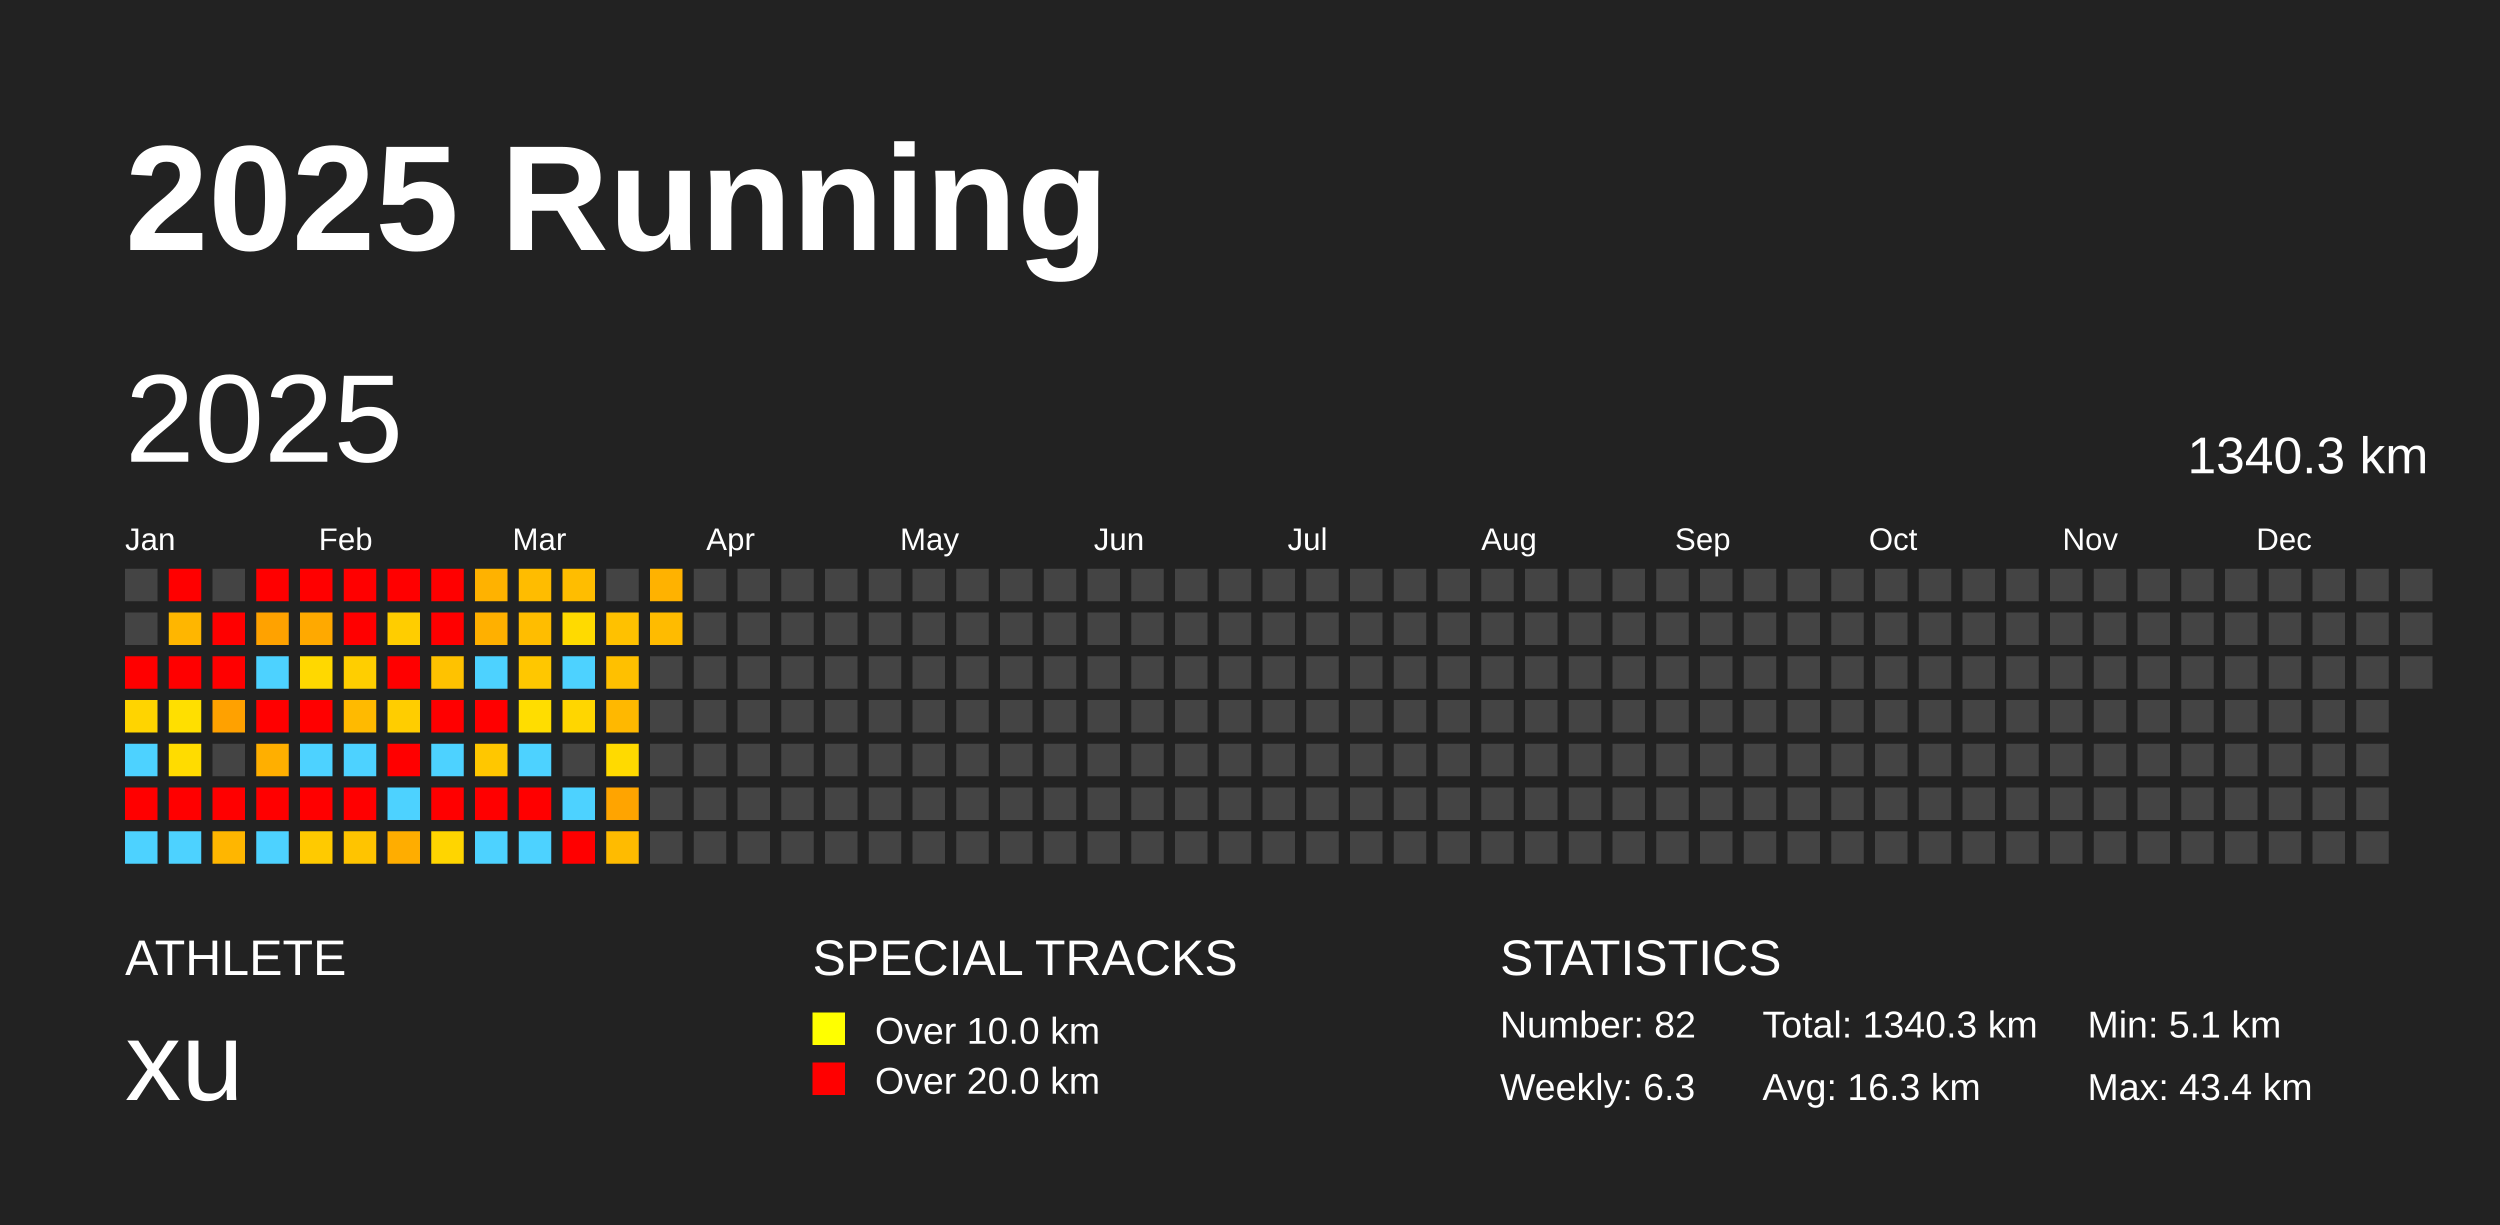
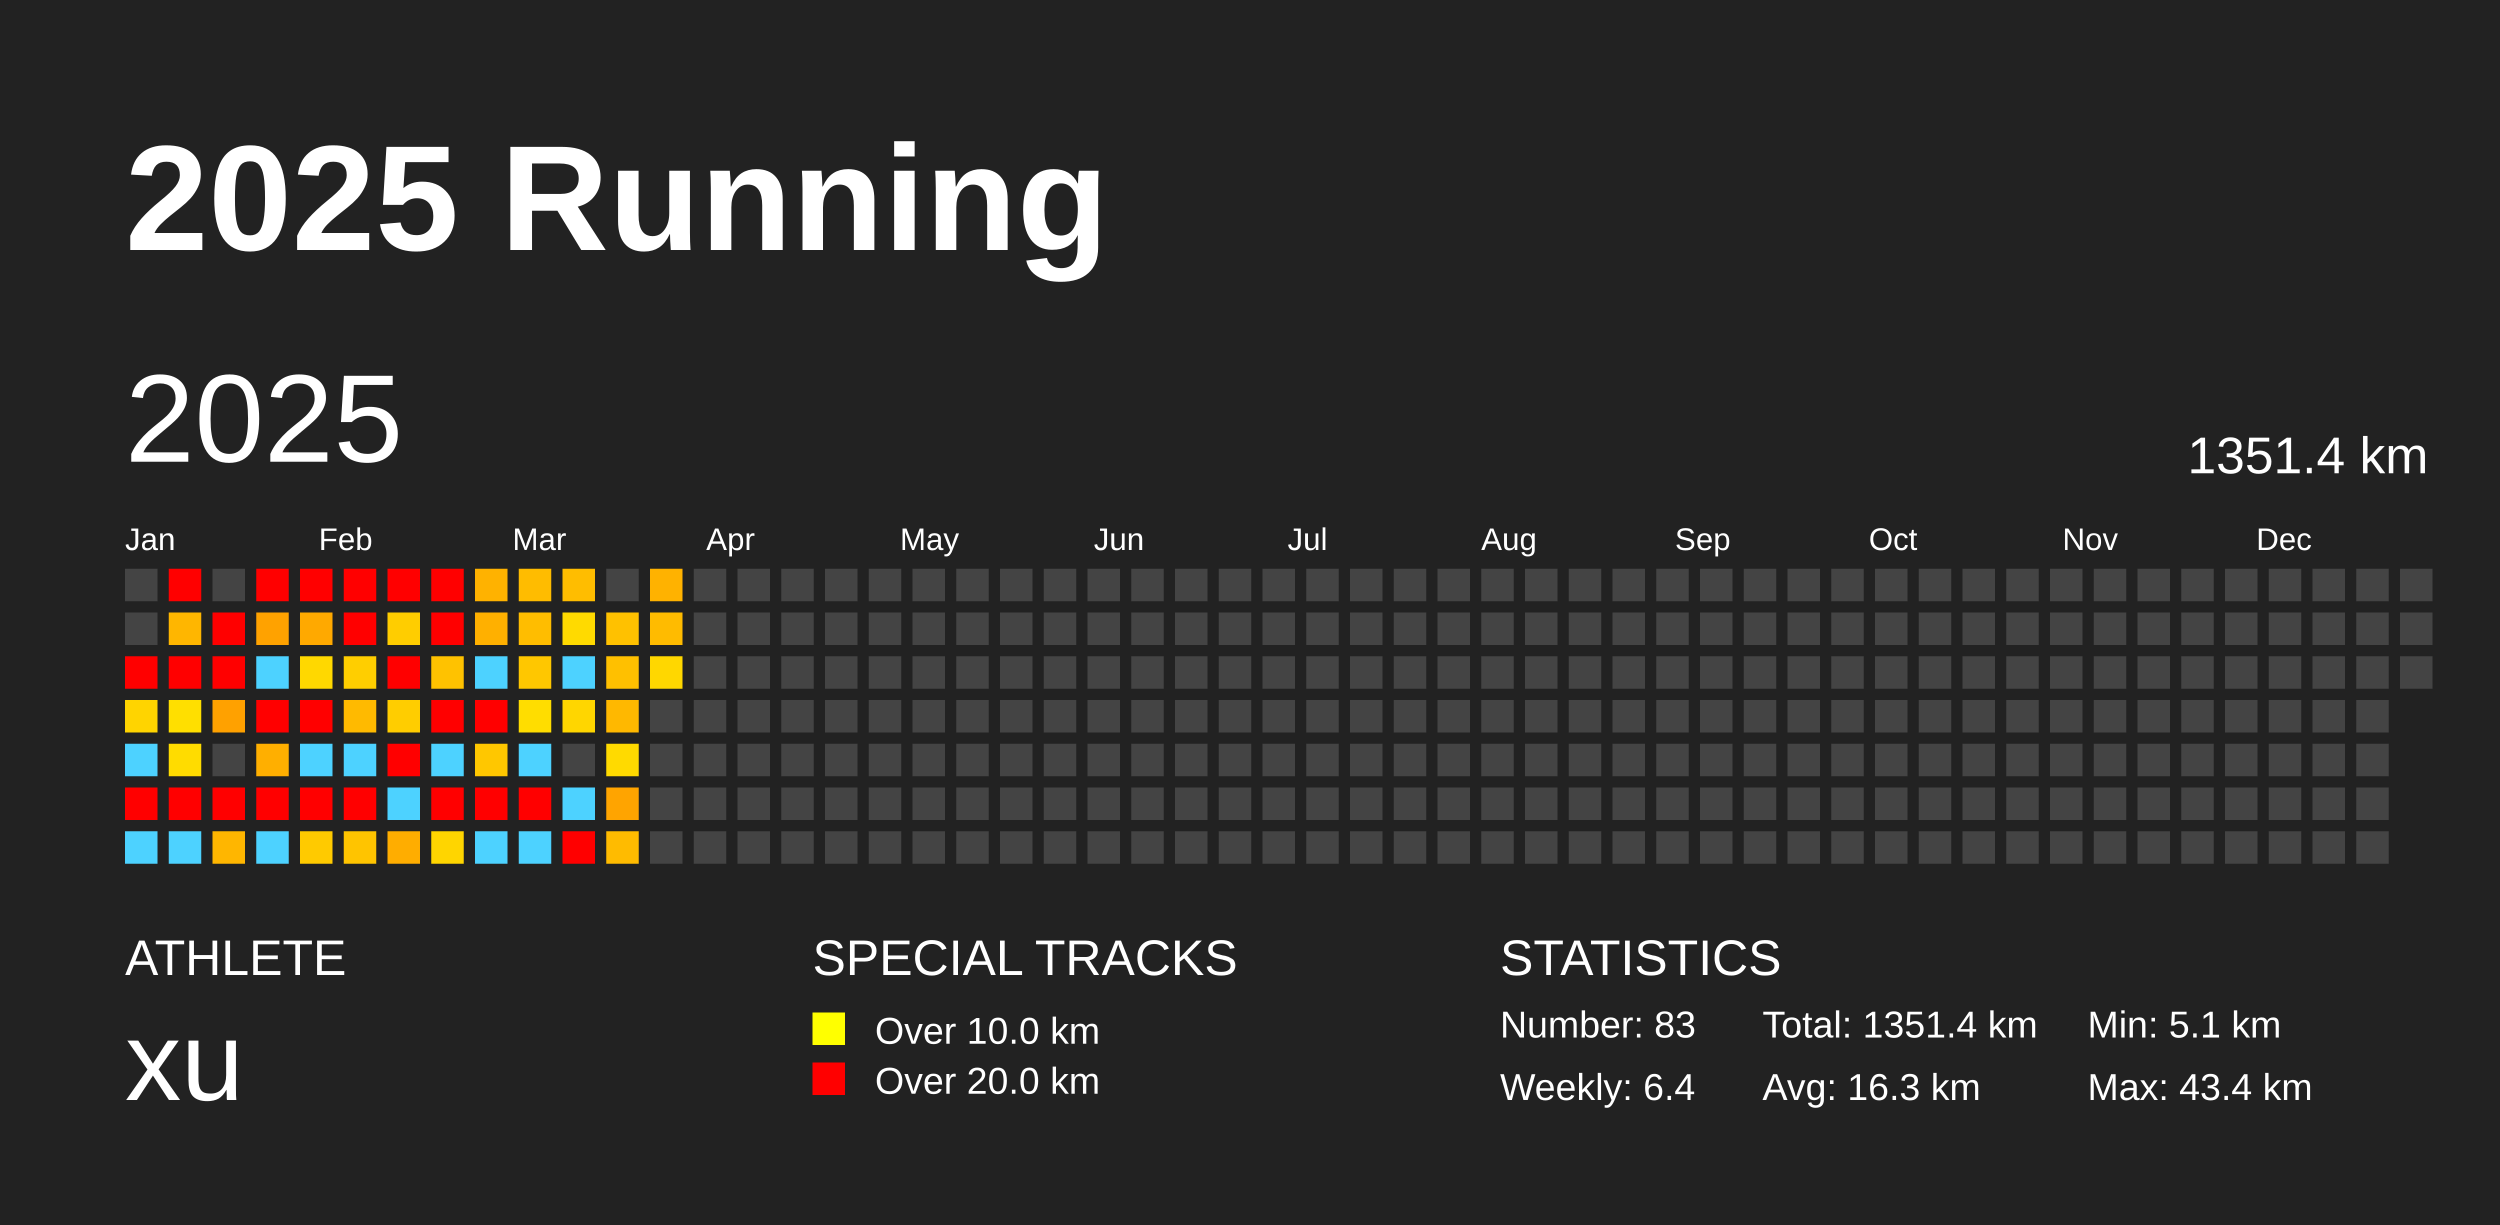
<svg xmlns="http://www.w3.org/2000/svg" baseProfile="full" height="98mm" version="1.1" viewBox="0,0,200,98" width="200mm">
  <defs />
  <rect fill="#222222" height="98" width="200" x="0" y="0" />
  <text fill="#FFFFFF" style="font-size:12px; font-family:Arial; font-weight:bold;" x="10" y="20">2025 Running</text>
  <text fill="#FFFFFF" style="font-size:4px; font-family:Arial" x="10" y="78">ATHLETE</text>
  <text fill="#FFFFFF" style="font-size:9px; font-family:Arial" x="10" y="88">xu</text>
  <text fill="#FFFFFF" style="font-size:4px; font-family:Arial" x="65" y="78">SPECIAL TRACKS</text>
  <rect fill="yellow" height="2.6" width="2.6" x="65" y="81" />
  <text fill="#FFFFFF" style="font-size:3px; font-family:Arial" x="70" y="83.5">Over 10.0 km</text>
  <rect fill="red" height="2.6" width="2.6" x="65" y="85" />
  <text fill="#FFFFFF" style="font-size:3px; font-family:Arial" x="70" y="87.5">Over 20.0 km</text>
  <text fill="#FFFFFF" style="font-size:4px; font-family:Arial" x="120" y="78">STATISTICS</text>
-   <text fill="#FFFFFF" style="font-size:3px; font-family:Arial" x="120" y="83">Number: 82</text>
-   <text fill="#FFFFFF" style="font-size:3px; font-family:Arial" x="120" y="88">Weekly: 6.3</text>
-   <text fill="#FFFFFF" style="font-size:3px; font-family:Arial" x="141" y="83">Total: 1340.3 km</text>
+   <text fill="#FFFFFF" style="font-size:3px; font-family:Arial" x="120" y="83">Number: 83</text>
+   <text fill="#FFFFFF" style="font-size:3px; font-family:Arial" x="120" y="88">Weekly: 6.4</text>
+   <text fill="#FFFFFF" style="font-size:3px; font-family:Arial" x="141" y="83">Total: 1351.4 km</text>
  <text fill="#FFFFFF" style="font-size:3px; font-family:Arial" x="141" y="88">Avg: 16.3 km</text>
  <text fill="#FFFFFF" style="font-size:3px; font-family:Arial" x="167" y="83">Min: 5.1 km</text>
  <text fill="#FFFFFF" style="font-size:3px; font-family:Arial" x="167" y="88">Max: 43.4 km</text>
  <text dominant-baseline="hanging" fill="#FFFFFF" style="font-size:10.0px; font-family:Arial;" x="10" y="30">2025</text>
-   <text dominant-baseline="hanging" fill="#FFFFFF" style="font-size:4.125px; font-family:Arial;" x="175" y="35">1340.3 km</text>
+   <text dominant-baseline="hanging" fill="#FFFFFF" style="font-size:4.125px; font-family:Arial;" x="175" y="35">1351.4 km</text>
  <text fill="#FFFFFF" style="font-size:2.5px; font-family:Arial" x="10.0" y="44">Jan</text>
  <text fill="#FFFFFF" style="font-size:2.5px; font-family:Arial" x="25.5" y="44">Feb</text>
  <text fill="#FFFFFF" style="font-size:2.5px; font-family:Arial" x="41.0" y="44">Mar</text>
  <text fill="#FFFFFF" style="font-size:2.5px; font-family:Arial" x="56.5" y="44">Apr</text>
  <text fill="#FFFFFF" style="font-size:2.5px; font-family:Arial" x="72.0" y="44">May</text>
  <text fill="#FFFFFF" style="font-size:2.5px; font-family:Arial" x="87.5" y="44">Jun</text>
  <text fill="#FFFFFF" style="font-size:2.5px; font-family:Arial" x="103.0" y="44">Jul</text>
  <text fill="#FFFFFF" style="font-size:2.5px; font-family:Arial" x="118.5" y="44">Aug</text>
  <text fill="#FFFFFF" style="font-size:2.5px; font-family:Arial" x="134.0" y="44">Sep</text>
  <text fill="#FFFFFF" style="font-size:2.5px; font-family:Arial" x="149.5" y="44">Oct</text>
  <text fill="#FFFFFF" style="font-size:2.5px; font-family:Arial" x="165.0" y="44">Nov</text>
  <text fill="#FFFFFF" style="font-size:2.5px; font-family:Arial" x="180.5" y="44">Dec</text>
  <rect fill="#444444" height="2.6" width="2.6" x="10.0" y="45.5" />
  <rect fill="#444444" height="2.6" width="2.6" x="10.0" y="49.0" />
  <rect fill="red" height="2.6" width="2.6" x="10.0" y="52.5" />
  <rect fill="#ffd400" height="2.6" width="2.6" x="10.0" y="56.0" />
  <rect fill="#4dd2ff" height="2.6" width="2.6" x="10.0" y="59.5" />
  <rect fill="red" height="2.6" width="2.6" x="10.0" y="63.0" />
  <rect fill="#4dd2ff" height="2.6" width="2.6" x="10.0" y="66.5" />
  <rect fill="red" height="2.6" width="2.6" x="13.5" y="45.5" />
  <rect fill="#ffb600" height="2.6" width="2.6" x="13.5" y="49.0" />
  <rect fill="red" height="2.6" width="2.6" x="13.5" y="52.5" />
  <rect fill="#ffdf00" height="2.6" width="2.6" x="13.5" y="56.0" />
  <rect fill="#ffdc00" height="2.6" width="2.6" x="13.5" y="59.5" />
  <rect fill="red" height="2.6" width="2.6" x="13.5" y="63.0" />
  <rect fill="#4dd2ff" height="2.6" width="2.6" x="13.5" y="66.5" />
  <rect fill="#444444" height="2.6" width="2.6" x="17.0" y="45.5" />
  <rect fill="red" height="2.6" width="2.6" x="17.0" y="49.0" />
  <rect fill="red" height="2.6" width="2.6" x="17.0" y="52.5" />
  <rect fill="#ffa100" height="2.6" width="2.6" x="17.0" y="56.0" />
  <rect fill="#444444" height="2.6" width="2.6" x="17.0" y="59.5" />
  <rect fill="red" height="2.6" width="2.6" x="17.0" y="63.0" />
  <rect fill="#ffb600" height="2.6" width="2.6" x="17.0" y="66.5" />
  <rect fill="red" height="2.6" width="2.6" x="20.5" y="45.5" />
  <rect fill="#ffa200" height="2.6" width="2.6" x="20.5" y="49.0" />
  <rect fill="#4dd2ff" height="2.6" width="2.6" x="20.5" y="52.5" />
  <rect fill="red" height="2.6" width="2.6" x="20.5" y="56.0" />
  <rect fill="#ffaf00" height="2.6" width="2.6" x="20.5" y="59.5" />
  <rect fill="red" height="2.6" width="2.6" x="20.5" y="63.0" />
  <rect fill="#4dd2ff" height="2.6" width="2.6" x="20.5" y="66.5" />
  <rect fill="red" height="2.6" width="2.6" x="24.0" y="45.5" />
  <rect fill="#ffa900" height="2.6" width="2.6" x="24.0" y="49.0" />
  <rect fill="#ffd800" height="2.6" width="2.6" x="24.0" y="52.5" />
  <rect fill="red" height="2.6" width="2.6" x="24.0" y="56.0" />
  <rect fill="#4dd2ff" height="2.6" width="2.6" x="24.0" y="59.5" />
  <rect fill="red" height="2.6" width="2.6" x="24.0" y="63.0" />
  <rect fill="#ffca00" height="2.6" width="2.6" x="24.0" y="66.5" />
  <rect fill="red" height="2.6" width="2.6" x="27.5" y="45.5" />
  <rect fill="red" height="2.6" width="2.6" x="27.5" y="49.0" />
  <rect fill="#ffce00" height="2.6" width="2.6" x="27.5" y="52.5" />
  <rect fill="#ffba00" height="2.6" width="2.6" x="27.5" y="56.0" />
  <rect fill="#4dd2ff" height="2.6" width="2.6" x="27.5" y="59.5" />
  <rect fill="red" height="2.6" width="2.6" x="27.5" y="63.0" />
  <rect fill="#ffc400" height="2.6" width="2.6" x="27.5" y="66.5" />
  <rect fill="red" height="2.6" width="2.6" x="31.0" y="45.5" />
  <rect fill="#ffcd00" height="2.6" width="2.6" x="31.0" y="49.0" />
  <rect fill="red" height="2.6" width="2.6" x="31.0" y="52.5" />
  <rect fill="#ffcd00" height="2.6" width="2.6" x="31.0" y="56.0" />
  <rect fill="red" height="2.6" width="2.6" x="31.0" y="59.5" />
  <rect fill="#4dd2ff" height="2.6" width="2.6" x="31.0" y="63.0" />
  <rect fill="#ffad00" height="2.6" width="2.6" x="31.0" y="66.5" />
  <rect fill="red" height="2.6" width="2.6" x="34.5" y="45.5" />
  <rect fill="red" height="2.6" width="2.6" x="34.5" y="49.0" />
  <rect fill="#ffc200" height="2.6" width="2.6" x="34.5" y="52.5" />
  <rect fill="red" height="2.6" width="2.6" x="34.5" y="56.0" />
  <rect fill="#4dd2ff" height="2.6" width="2.6" x="34.5" y="59.5" />
  <rect fill="red" height="2.6" width="2.6" x="34.5" y="63.0" />
  <rect fill="#ffd500" height="2.6" width="2.6" x="34.5" y="66.5" />
  <rect fill="#ffb200" height="2.6" width="2.6" x="38.0" y="45.5" />
  <rect fill="#ffb000" height="2.6" width="2.6" x="38.0" y="49.0" />
  <rect fill="#4dd2ff" height="2.6" width="2.6" x="38.0" y="52.5" />
  <rect fill="red" height="2.6" width="2.6" x="38.0" y="56.0" />
  <rect fill="#ffc700" height="2.6" width="2.6" x="38.0" y="59.5" />
  <rect fill="red" height="2.6" width="2.6" x="38.0" y="63.0" />
  <rect fill="#4dd2ff" height="2.6" width="2.6" x="38.0" y="66.5" />
  <rect fill="#ffbc00" height="2.6" width="2.6" x="41.5" y="45.5" />
  <rect fill="#ffbd00" height="2.6" width="2.6" x="41.5" y="49.0" />
  <rect fill="#ffc700" height="2.6" width="2.6" x="41.5" y="52.5" />
  <rect fill="#ffdd00" height="2.6" width="2.6" x="41.5" y="56.0" />
  <rect fill="#4dd2ff" height="2.6" width="2.6" x="41.5" y="59.5" />
  <rect fill="red" height="2.6" width="2.6" x="41.5" y="63.0" />
  <rect fill="#4dd2ff" height="2.6" width="2.6" x="41.5" y="66.5" />
  <rect fill="#ffbd00" height="2.6" width="2.6" x="45.0" y="45.5" />
  <rect fill="#ffda00" height="2.6" width="2.6" x="45.0" y="49.0" />
  <rect fill="#4dd2ff" height="2.6" width="2.6" x="45.0" y="52.5" />
  <rect fill="#ffd600" height="2.6" width="2.6" x="45.0" y="56.0" />
  <rect fill="#444444" height="2.6" width="2.6" x="45.0" y="59.5" />
  <rect fill="#4dd2ff" height="2.6" width="2.6" x="45.0" y="63.0" />
  <rect fill="red" height="2.6" width="2.6" x="45.0" y="66.5" />
  <rect fill="#444444" height="2.6" width="2.6" x="48.5" y="45.5" />
  <rect fill="#ffc100" height="2.6" width="2.6" x="48.5" y="49.0" />
  <rect fill="#ffc000" height="2.6" width="2.6" x="48.5" y="52.5" />
  <rect fill="#ffb800" height="2.6" width="2.6" x="48.5" y="56.0" />
  <rect fill="#ffda00" height="2.6" width="2.6" x="48.5" y="59.5" />
  <rect fill="#ffa400" height="2.6" width="2.6" x="48.5" y="63.0" />
  <rect fill="#ffbb00" height="2.6" width="2.6" x="48.5" y="66.5" />
  <rect fill="#ffb200" height="2.6" width="2.6" x="52.0" y="45.5" />
  <rect fill="#ffbb00" height="2.6" width="2.6" x="52.0" y="49.0" />
-   <rect fill="#444444" height="2.6" width="2.6" x="52.0" y="52.5" />
+   <rect fill="#ffd700" height="2.6" width="2.6" x="52.0" y="52.5" />
  <rect fill="#444444" height="2.6" width="2.6" x="52.0" y="56.0" />
  <rect fill="#444444" height="2.6" width="2.6" x="52.0" y="59.5" />
  <rect fill="#444444" height="2.6" width="2.6" x="52.0" y="63.0" />
  <rect fill="#444444" height="2.6" width="2.6" x="52.0" y="66.5" />
  <rect fill="#444444" height="2.6" width="2.6" x="55.5" y="45.5" />
  <rect fill="#444444" height="2.6" width="2.6" x="55.5" y="49.0" />
  <rect fill="#444444" height="2.6" width="2.6" x="55.5" y="52.5" />
  <rect fill="#444444" height="2.6" width="2.6" x="55.5" y="56.0" />
  <rect fill="#444444" height="2.6" width="2.6" x="55.5" y="59.5" />
  <rect fill="#444444" height="2.6" width="2.6" x="55.5" y="63.0" />
  <rect fill="#444444" height="2.6" width="2.6" x="55.5" y="66.5" />
  <rect fill="#444444" height="2.6" width="2.6" x="59.0" y="45.5" />
  <rect fill="#444444" height="2.6" width="2.6" x="59.0" y="49.0" />
  <rect fill="#444444" height="2.6" width="2.6" x="59.0" y="52.5" />
  <rect fill="#444444" height="2.6" width="2.6" x="59.0" y="56.0" />
  <rect fill="#444444" height="2.6" width="2.6" x="59.0" y="59.5" />
  <rect fill="#444444" height="2.6" width="2.6" x="59.0" y="63.0" />
  <rect fill="#444444" height="2.6" width="2.6" x="59.0" y="66.5" />
  <rect fill="#444444" height="2.6" width="2.6" x="62.5" y="45.5" />
  <rect fill="#444444" height="2.6" width="2.6" x="62.5" y="49.0" />
  <rect fill="#444444" height="2.6" width="2.6" x="62.5" y="52.5" />
  <rect fill="#444444" height="2.6" width="2.6" x="62.5" y="56.0" />
  <rect fill="#444444" height="2.6" width="2.6" x="62.5" y="59.5" />
  <rect fill="#444444" height="2.6" width="2.6" x="62.5" y="63.0" />
  <rect fill="#444444" height="2.6" width="2.6" x="62.5" y="66.5" />
  <rect fill="#444444" height="2.6" width="2.6" x="66.0" y="45.5" />
  <rect fill="#444444" height="2.6" width="2.6" x="66.0" y="49.0" />
  <rect fill="#444444" height="2.6" width="2.6" x="66.0" y="52.5" />
  <rect fill="#444444" height="2.6" width="2.6" x="66.0" y="56.0" />
  <rect fill="#444444" height="2.6" width="2.6" x="66.0" y="59.5" />
  <rect fill="#444444" height="2.6" width="2.6" x="66.0" y="63.0" />
  <rect fill="#444444" height="2.6" width="2.6" x="66.0" y="66.5" />
  <rect fill="#444444" height="2.6" width="2.6" x="69.5" y="45.5" />
  <rect fill="#444444" height="2.6" width="2.6" x="69.5" y="49.0" />
  <rect fill="#444444" height="2.6" width="2.6" x="69.5" y="52.5" />
  <rect fill="#444444" height="2.6" width="2.6" x="69.5" y="56.0" />
  <rect fill="#444444" height="2.6" width="2.6" x="69.5" y="59.5" />
  <rect fill="#444444" height="2.6" width="2.6" x="69.5" y="63.0" />
  <rect fill="#444444" height="2.6" width="2.6" x="69.5" y="66.5" />
  <rect fill="#444444" height="2.6" width="2.6" x="73.0" y="45.5" />
  <rect fill="#444444" height="2.6" width="2.6" x="73.0" y="49.0" />
  <rect fill="#444444" height="2.6" width="2.6" x="73.0" y="52.5" />
  <rect fill="#444444" height="2.6" width="2.6" x="73.0" y="56.0" />
  <rect fill="#444444" height="2.6" width="2.6" x="73.0" y="59.5" />
  <rect fill="#444444" height="2.6" width="2.6" x="73.0" y="63.0" />
  <rect fill="#444444" height="2.6" width="2.6" x="73.0" y="66.5" />
  <rect fill="#444444" height="2.6" width="2.6" x="76.5" y="45.5" />
  <rect fill="#444444" height="2.6" width="2.6" x="76.5" y="49.0" />
  <rect fill="#444444" height="2.6" width="2.6" x="76.5" y="52.5" />
  <rect fill="#444444" height="2.6" width="2.6" x="76.5" y="56.0" />
  <rect fill="#444444" height="2.6" width="2.6" x="76.5" y="59.5" />
  <rect fill="#444444" height="2.6" width="2.6" x="76.5" y="63.0" />
  <rect fill="#444444" height="2.6" width="2.6" x="76.5" y="66.5" />
  <rect fill="#444444" height="2.6" width="2.6" x="80.0" y="45.5" />
  <rect fill="#444444" height="2.6" width="2.6" x="80.0" y="49.0" />
  <rect fill="#444444" height="2.6" width="2.6" x="80.0" y="52.5" />
  <rect fill="#444444" height="2.6" width="2.6" x="80.0" y="56.0" />
  <rect fill="#444444" height="2.6" width="2.6" x="80.0" y="59.5" />
  <rect fill="#444444" height="2.6" width="2.6" x="80.0" y="63.0" />
  <rect fill="#444444" height="2.6" width="2.6" x="80.0" y="66.5" />
  <rect fill="#444444" height="2.6" width="2.6" x="83.5" y="45.5" />
  <rect fill="#444444" height="2.6" width="2.6" x="83.5" y="49.0" />
  <rect fill="#444444" height="2.6" width="2.6" x="83.5" y="52.5" />
  <rect fill="#444444" height="2.6" width="2.6" x="83.5" y="56.0" />
  <rect fill="#444444" height="2.6" width="2.6" x="83.5" y="59.5" />
  <rect fill="#444444" height="2.6" width="2.6" x="83.5" y="63.0" />
  <rect fill="#444444" height="2.6" width="2.6" x="83.5" y="66.5" />
  <rect fill="#444444" height="2.6" width="2.6" x="87.0" y="45.5" />
  <rect fill="#444444" height="2.6" width="2.6" x="87.0" y="49.0" />
  <rect fill="#444444" height="2.6" width="2.6" x="87.0" y="52.5" />
  <rect fill="#444444" height="2.6" width="2.6" x="87.0" y="56.0" />
  <rect fill="#444444" height="2.6" width="2.6" x="87.0" y="59.5" />
  <rect fill="#444444" height="2.6" width="2.6" x="87.0" y="63.0" />
  <rect fill="#444444" height="2.6" width="2.6" x="87.0" y="66.5" />
  <rect fill="#444444" height="2.6" width="2.6" x="90.5" y="45.5" />
  <rect fill="#444444" height="2.6" width="2.6" x="90.5" y="49.0" />
  <rect fill="#444444" height="2.6" width="2.6" x="90.5" y="52.5" />
  <rect fill="#444444" height="2.6" width="2.6" x="90.5" y="56.0" />
  <rect fill="#444444" height="2.6" width="2.6" x="90.5" y="59.5" />
  <rect fill="#444444" height="2.6" width="2.6" x="90.5" y="63.0" />
  <rect fill="#444444" height="2.6" width="2.6" x="90.5" y="66.5" />
  <rect fill="#444444" height="2.6" width="2.6" x="94.0" y="45.5" />
  <rect fill="#444444" height="2.6" width="2.6" x="94.0" y="49.0" />
  <rect fill="#444444" height="2.6" width="2.6" x="94.0" y="52.5" />
  <rect fill="#444444" height="2.6" width="2.6" x="94.0" y="56.0" />
  <rect fill="#444444" height="2.6" width="2.6" x="94.0" y="59.5" />
  <rect fill="#444444" height="2.6" width="2.6" x="94.0" y="63.0" />
  <rect fill="#444444" height="2.6" width="2.6" x="94.0" y="66.5" />
  <rect fill="#444444" height="2.6" width="2.6" x="97.5" y="45.5" />
  <rect fill="#444444" height="2.6" width="2.6" x="97.5" y="49.0" />
  <rect fill="#444444" height="2.6" width="2.6" x="97.5" y="52.5" />
  <rect fill="#444444" height="2.6" width="2.6" x="97.5" y="56.0" />
  <rect fill="#444444" height="2.6" width="2.6" x="97.5" y="59.5" />
  <rect fill="#444444" height="2.6" width="2.6" x="97.5" y="63.0" />
  <rect fill="#444444" height="2.6" width="2.6" x="97.5" y="66.5" />
  <rect fill="#444444" height="2.6" width="2.6" x="101.0" y="45.5" />
  <rect fill="#444444" height="2.6" width="2.6" x="101.0" y="49.0" />
  <rect fill="#444444" height="2.6" width="2.6" x="101.0" y="52.5" />
  <rect fill="#444444" height="2.6" width="2.6" x="101.0" y="56.0" />
  <rect fill="#444444" height="2.6" width="2.6" x="101.0" y="59.5" />
  <rect fill="#444444" height="2.6" width="2.6" x="101.0" y="63.0" />
  <rect fill="#444444" height="2.6" width="2.6" x="101.0" y="66.5" />
  <rect fill="#444444" height="2.6" width="2.6" x="104.5" y="45.5" />
  <rect fill="#444444" height="2.6" width="2.6" x="104.5" y="49.0" />
  <rect fill="#444444" height="2.6" width="2.6" x="104.5" y="52.5" />
  <rect fill="#444444" height="2.6" width="2.6" x="104.5" y="56.0" />
  <rect fill="#444444" height="2.6" width="2.6" x="104.5" y="59.5" />
  <rect fill="#444444" height="2.6" width="2.6" x="104.5" y="63.0" />
  <rect fill="#444444" height="2.6" width="2.6" x="104.5" y="66.5" />
  <rect fill="#444444" height="2.6" width="2.6" x="108.0" y="45.5" />
  <rect fill="#444444" height="2.6" width="2.6" x="108.0" y="49.0" />
  <rect fill="#444444" height="2.6" width="2.6" x="108.0" y="52.5" />
  <rect fill="#444444" height="2.6" width="2.6" x="108.0" y="56.0" />
  <rect fill="#444444" height="2.6" width="2.6" x="108.0" y="59.5" />
  <rect fill="#444444" height="2.6" width="2.6" x="108.0" y="63.0" />
  <rect fill="#444444" height="2.6" width="2.6" x="108.0" y="66.5" />
  <rect fill="#444444" height="2.6" width="2.6" x="111.5" y="45.5" />
  <rect fill="#444444" height="2.6" width="2.6" x="111.5" y="49.0" />
  <rect fill="#444444" height="2.6" width="2.6" x="111.5" y="52.5" />
  <rect fill="#444444" height="2.6" width="2.6" x="111.5" y="56.0" />
  <rect fill="#444444" height="2.6" width="2.6" x="111.5" y="59.5" />
  <rect fill="#444444" height="2.6" width="2.6" x="111.5" y="63.0" />
  <rect fill="#444444" height="2.6" width="2.6" x="111.5" y="66.5" />
  <rect fill="#444444" height="2.6" width="2.6" x="115.0" y="45.5" />
  <rect fill="#444444" height="2.6" width="2.6" x="115.0" y="49.0" />
  <rect fill="#444444" height="2.6" width="2.6" x="115.0" y="52.5" />
  <rect fill="#444444" height="2.6" width="2.6" x="115.0" y="56.0" />
  <rect fill="#444444" height="2.6" width="2.6" x="115.0" y="59.5" />
  <rect fill="#444444" height="2.6" width="2.6" x="115.0" y="63.0" />
  <rect fill="#444444" height="2.6" width="2.6" x="115.0" y="66.5" />
  <rect fill="#444444" height="2.6" width="2.6" x="118.5" y="45.5" />
  <rect fill="#444444" height="2.6" width="2.6" x="118.5" y="49.0" />
  <rect fill="#444444" height="2.6" width="2.6" x="118.5" y="52.5" />
  <rect fill="#444444" height="2.6" width="2.6" x="118.5" y="56.0" />
  <rect fill="#444444" height="2.6" width="2.6" x="118.5" y="59.5" />
  <rect fill="#444444" height="2.6" width="2.6" x="118.5" y="63.0" />
  <rect fill="#444444" height="2.6" width="2.6" x="118.5" y="66.5" />
  <rect fill="#444444" height="2.6" width="2.6" x="122.0" y="45.5" />
  <rect fill="#444444" height="2.6" width="2.6" x="122.0" y="49.0" />
  <rect fill="#444444" height="2.6" width="2.6" x="122.0" y="52.5" />
  <rect fill="#444444" height="2.6" width="2.6" x="122.0" y="56.0" />
  <rect fill="#444444" height="2.6" width="2.6" x="122.0" y="59.5" />
  <rect fill="#444444" height="2.6" width="2.6" x="122.0" y="63.0" />
  <rect fill="#444444" height="2.6" width="2.6" x="122.0" y="66.5" />
  <rect fill="#444444" height="2.6" width="2.6" x="125.5" y="45.5" />
  <rect fill="#444444" height="2.6" width="2.6" x="125.5" y="49.0" />
  <rect fill="#444444" height="2.6" width="2.6" x="125.5" y="52.5" />
  <rect fill="#444444" height="2.6" width="2.6" x="125.5" y="56.0" />
  <rect fill="#444444" height="2.6" width="2.6" x="125.5" y="59.5" />
  <rect fill="#444444" height="2.6" width="2.6" x="125.5" y="63.0" />
  <rect fill="#444444" height="2.6" width="2.6" x="125.5" y="66.5" />
  <rect fill="#444444" height="2.6" width="2.6" x="129.0" y="45.5" />
  <rect fill="#444444" height="2.6" width="2.6" x="129.0" y="49.0" />
  <rect fill="#444444" height="2.6" width="2.6" x="129.0" y="52.5" />
  <rect fill="#444444" height="2.6" width="2.6" x="129.0" y="56.0" />
  <rect fill="#444444" height="2.6" width="2.6" x="129.0" y="59.5" />
  <rect fill="#444444" height="2.6" width="2.6" x="129.0" y="63.0" />
  <rect fill="#444444" height="2.6" width="2.6" x="129.0" y="66.5" />
  <rect fill="#444444" height="2.6" width="2.6" x="132.5" y="45.5" />
  <rect fill="#444444" height="2.6" width="2.6" x="132.5" y="49.0" />
  <rect fill="#444444" height="2.6" width="2.6" x="132.5" y="52.5" />
  <rect fill="#444444" height="2.6" width="2.6" x="132.5" y="56.0" />
  <rect fill="#444444" height="2.6" width="2.6" x="132.5" y="59.5" />
  <rect fill="#444444" height="2.6" width="2.6" x="132.5" y="63.0" />
  <rect fill="#444444" height="2.6" width="2.6" x="132.5" y="66.5" />
  <rect fill="#444444" height="2.6" width="2.6" x="136.0" y="45.5" />
  <rect fill="#444444" height="2.6" width="2.6" x="136.0" y="49.0" />
  <rect fill="#444444" height="2.6" width="2.6" x="136.0" y="52.5" />
  <rect fill="#444444" height="2.6" width="2.6" x="136.0" y="56.0" />
  <rect fill="#444444" height="2.6" width="2.6" x="136.0" y="59.5" />
  <rect fill="#444444" height="2.6" width="2.6" x="136.0" y="63.0" />
  <rect fill="#444444" height="2.6" width="2.6" x="136.0" y="66.5" />
  <rect fill="#444444" height="2.6" width="2.6" x="139.5" y="45.5" />
  <rect fill="#444444" height="2.6" width="2.6" x="139.5" y="49.0" />
  <rect fill="#444444" height="2.6" width="2.6" x="139.5" y="52.5" />
  <rect fill="#444444" height="2.6" width="2.6" x="139.5" y="56.0" />
  <rect fill="#444444" height="2.6" width="2.6" x="139.5" y="59.5" />
  <rect fill="#444444" height="2.6" width="2.6" x="139.5" y="63.0" />
  <rect fill="#444444" height="2.6" width="2.6" x="139.5" y="66.5" />
  <rect fill="#444444" height="2.6" width="2.6" x="143.0" y="45.5" />
  <rect fill="#444444" height="2.6" width="2.6" x="143.0" y="49.0" />
  <rect fill="#444444" height="2.6" width="2.6" x="143.0" y="52.5" />
  <rect fill="#444444" height="2.6" width="2.6" x="143.0" y="56.0" />
  <rect fill="#444444" height="2.6" width="2.6" x="143.0" y="59.5" />
  <rect fill="#444444" height="2.6" width="2.6" x="143.0" y="63.0" />
  <rect fill="#444444" height="2.6" width="2.6" x="143.0" y="66.5" />
  <rect fill="#444444" height="2.6" width="2.6" x="146.5" y="45.5" />
  <rect fill="#444444" height="2.6" width="2.6" x="146.5" y="49.0" />
  <rect fill="#444444" height="2.6" width="2.6" x="146.5" y="52.5" />
  <rect fill="#444444" height="2.6" width="2.6" x="146.5" y="56.0" />
  <rect fill="#444444" height="2.6" width="2.6" x="146.5" y="59.5" />
  <rect fill="#444444" height="2.6" width="2.6" x="146.5" y="63.0" />
  <rect fill="#444444" height="2.6" width="2.6" x="146.5" y="66.5" />
  <rect fill="#444444" height="2.6" width="2.6" x="150.0" y="45.5" />
  <rect fill="#444444" height="2.6" width="2.6" x="150.0" y="49.0" />
  <rect fill="#444444" height="2.6" width="2.6" x="150.0" y="52.5" />
  <rect fill="#444444" height="2.6" width="2.6" x="150.0" y="56.0" />
  <rect fill="#444444" height="2.6" width="2.6" x="150.0" y="59.5" />
  <rect fill="#444444" height="2.6" width="2.6" x="150.0" y="63.0" />
  <rect fill="#444444" height="2.6" width="2.6" x="150.0" y="66.5" />
  <rect fill="#444444" height="2.6" width="2.6" x="153.5" y="45.5" />
  <rect fill="#444444" height="2.6" width="2.6" x="153.5" y="49.0" />
  <rect fill="#444444" height="2.6" width="2.6" x="153.5" y="52.5" />
  <rect fill="#444444" height="2.6" width="2.6" x="153.5" y="56.0" />
  <rect fill="#444444" height="2.6" width="2.6" x="153.5" y="59.5" />
  <rect fill="#444444" height="2.6" width="2.6" x="153.5" y="63.0" />
  <rect fill="#444444" height="2.6" width="2.6" x="153.5" y="66.5" />
  <rect fill="#444444" height="2.6" width="2.6" x="157.0" y="45.5" />
  <rect fill="#444444" height="2.6" width="2.6" x="157.0" y="49.0" />
  <rect fill="#444444" height="2.6" width="2.6" x="157.0" y="52.5" />
  <rect fill="#444444" height="2.6" width="2.6" x="157.0" y="56.0" />
  <rect fill="#444444" height="2.6" width="2.6" x="157.0" y="59.5" />
  <rect fill="#444444" height="2.6" width="2.6" x="157.0" y="63.0" />
  <rect fill="#444444" height="2.6" width="2.6" x="157.0" y="66.5" />
  <rect fill="#444444" height="2.6" width="2.6" x="160.5" y="45.5" />
  <rect fill="#444444" height="2.6" width="2.6" x="160.5" y="49.0" />
  <rect fill="#444444" height="2.6" width="2.6" x="160.5" y="52.5" />
  <rect fill="#444444" height="2.6" width="2.6" x="160.5" y="56.0" />
  <rect fill="#444444" height="2.6" width="2.6" x="160.5" y="59.5" />
  <rect fill="#444444" height="2.6" width="2.6" x="160.5" y="63.0" />
  <rect fill="#444444" height="2.6" width="2.6" x="160.5" y="66.5" />
  <rect fill="#444444" height="2.6" width="2.6" x="164.0" y="45.5" />
  <rect fill="#444444" height="2.6" width="2.6" x="164.0" y="49.0" />
  <rect fill="#444444" height="2.6" width="2.6" x="164.0" y="52.5" />
  <rect fill="#444444" height="2.6" width="2.6" x="164.0" y="56.0" />
  <rect fill="#444444" height="2.6" width="2.6" x="164.0" y="59.5" />
  <rect fill="#444444" height="2.6" width="2.6" x="164.0" y="63.0" />
  <rect fill="#444444" height="2.6" width="2.6" x="164.0" y="66.5" />
  <rect fill="#444444" height="2.6" width="2.6" x="167.5" y="45.5" />
  <rect fill="#444444" height="2.6" width="2.6" x="167.5" y="49.0" />
  <rect fill="#444444" height="2.6" width="2.6" x="167.5" y="52.5" />
  <rect fill="#444444" height="2.6" width="2.6" x="167.5" y="56.0" />
  <rect fill="#444444" height="2.6" width="2.6" x="167.5" y="59.5" />
  <rect fill="#444444" height="2.6" width="2.6" x="167.5" y="63.0" />
  <rect fill="#444444" height="2.6" width="2.6" x="167.5" y="66.5" />
  <rect fill="#444444" height="2.6" width="2.6" x="171.0" y="45.5" />
  <rect fill="#444444" height="2.6" width="2.6" x="171.0" y="49.0" />
  <rect fill="#444444" height="2.6" width="2.6" x="171.0" y="52.5" />
  <rect fill="#444444" height="2.6" width="2.6" x="171.0" y="56.0" />
  <rect fill="#444444" height="2.6" width="2.6" x="171.0" y="59.5" />
  <rect fill="#444444" height="2.6" width="2.6" x="171.0" y="63.0" />
  <rect fill="#444444" height="2.6" width="2.6" x="171.0" y="66.5" />
  <rect fill="#444444" height="2.6" width="2.6" x="174.5" y="45.5" />
  <rect fill="#444444" height="2.6" width="2.6" x="174.5" y="49.0" />
  <rect fill="#444444" height="2.6" width="2.6" x="174.5" y="52.5" />
  <rect fill="#444444" height="2.6" width="2.6" x="174.5" y="56.0" />
  <rect fill="#444444" height="2.6" width="2.6" x="174.5" y="59.5" />
  <rect fill="#444444" height="2.6" width="2.6" x="174.5" y="63.0" />
  <rect fill="#444444" height="2.6" width="2.6" x="174.5" y="66.5" />
  <rect fill="#444444" height="2.6" width="2.6" x="178.0" y="45.5" />
  <rect fill="#444444" height="2.6" width="2.6" x="178.0" y="49.0" />
  <rect fill="#444444" height="2.6" width="2.6" x="178.0" y="52.5" />
  <rect fill="#444444" height="2.6" width="2.6" x="178.0" y="56.0" />
  <rect fill="#444444" height="2.6" width="2.6" x="178.0" y="59.5" />
  <rect fill="#444444" height="2.6" width="2.6" x="178.0" y="63.0" />
  <rect fill="#444444" height="2.6" width="2.6" x="178.0" y="66.5" />
  <rect fill="#444444" height="2.6" width="2.6" x="181.5" y="45.5" />
  <rect fill="#444444" height="2.6" width="2.6" x="181.5" y="49.0" />
  <rect fill="#444444" height="2.6" width="2.6" x="181.5" y="52.5" />
  <rect fill="#444444" height="2.6" width="2.6" x="181.5" y="56.0" />
  <rect fill="#444444" height="2.6" width="2.6" x="181.5" y="59.5" />
  <rect fill="#444444" height="2.6" width="2.6" x="181.5" y="63.0" />
  <rect fill="#444444" height="2.6" width="2.6" x="181.5" y="66.5" />
  <rect fill="#444444" height="2.6" width="2.6" x="185.0" y="45.5" />
  <rect fill="#444444" height="2.6" width="2.6" x="185.0" y="49.0" />
  <rect fill="#444444" height="2.6" width="2.6" x="185.0" y="52.5" />
  <rect fill="#444444" height="2.6" width="2.6" x="185.0" y="56.0" />
  <rect fill="#444444" height="2.6" width="2.6" x="185.0" y="59.5" />
  <rect fill="#444444" height="2.6" width="2.6" x="185.0" y="63.0" />
  <rect fill="#444444" height="2.6" width="2.6" x="185.0" y="66.5" />
  <rect fill="#444444" height="2.6" width="2.6" x="188.5" y="45.5" />
  <rect fill="#444444" height="2.6" width="2.6" x="188.5" y="49.0" />
  <rect fill="#444444" height="2.6" width="2.6" x="188.5" y="52.5" />
  <rect fill="#444444" height="2.6" width="2.6" x="188.5" y="56.0" />
  <rect fill="#444444" height="2.6" width="2.6" x="188.5" y="59.5" />
  <rect fill="#444444" height="2.6" width="2.6" x="188.5" y="63.0" />
  <rect fill="#444444" height="2.6" width="2.6" x="188.5" y="66.5" />
  <rect fill="#444444" height="2.6" width="2.6" x="192.0" y="45.5" />
  <rect fill="#444444" height="2.6" width="2.6" x="192.0" y="49.0" />
  <rect fill="#444444" height="2.6" width="2.6" x="192.0" y="52.5" />
</svg>
